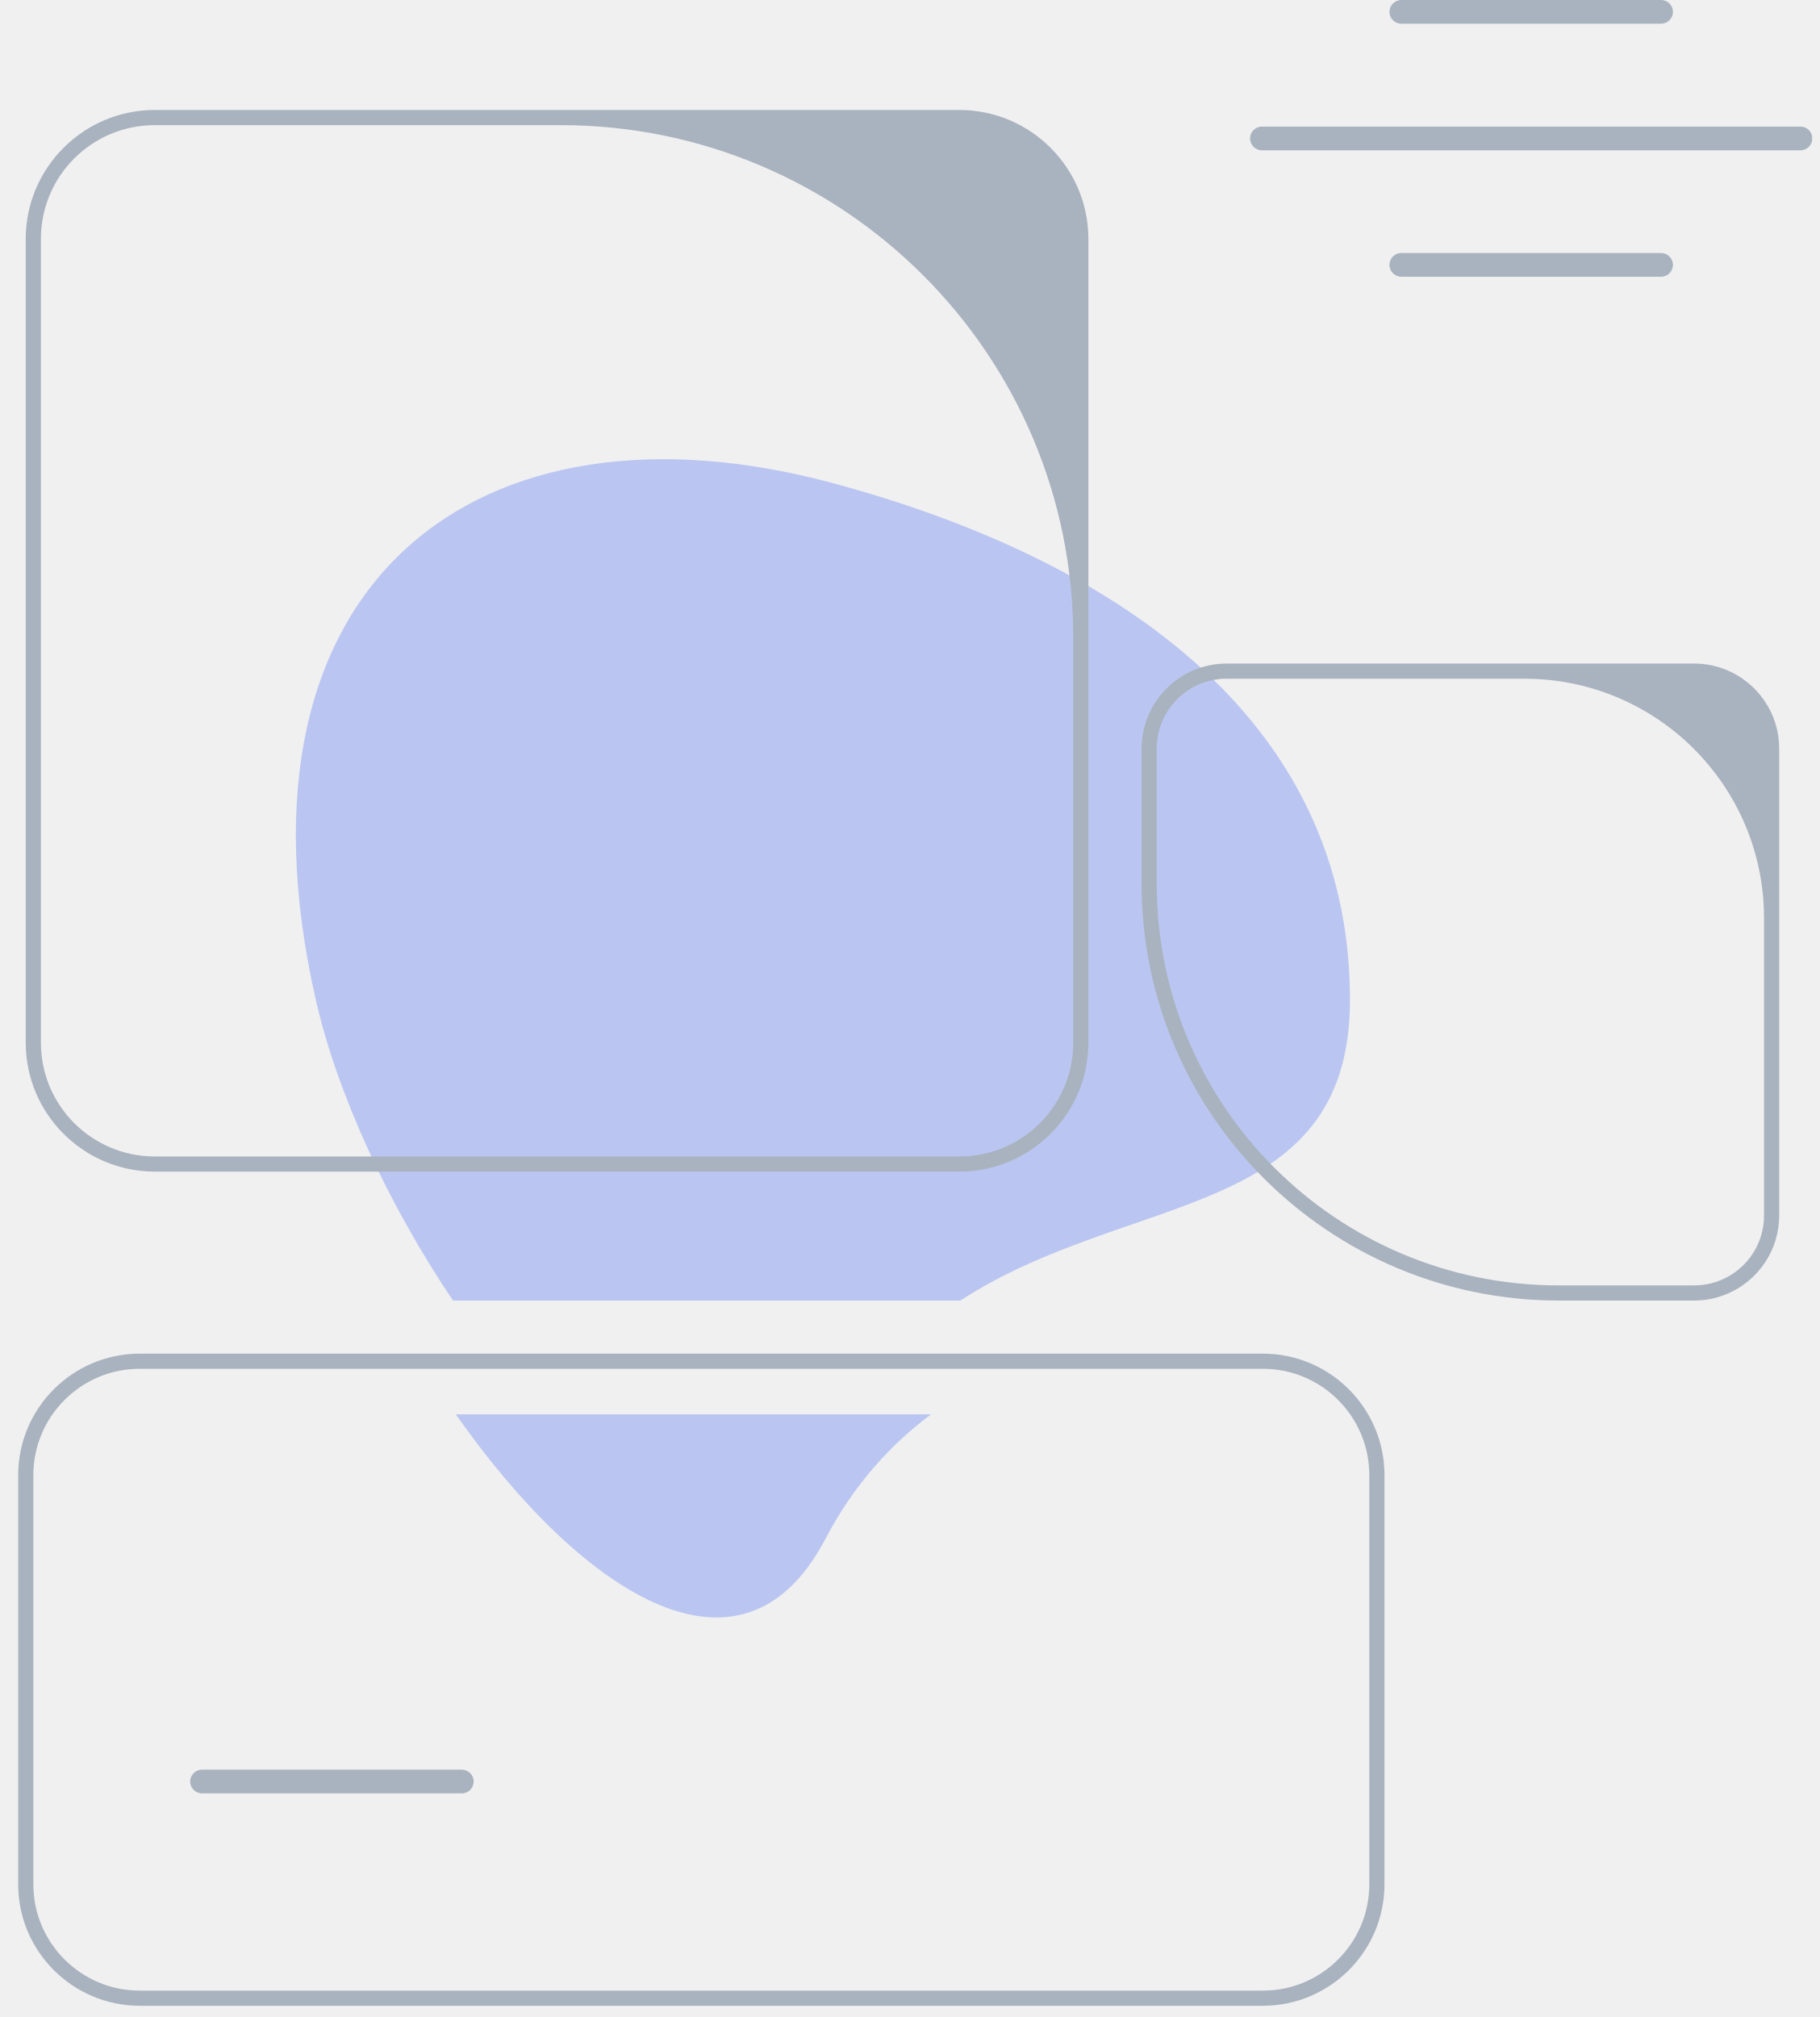
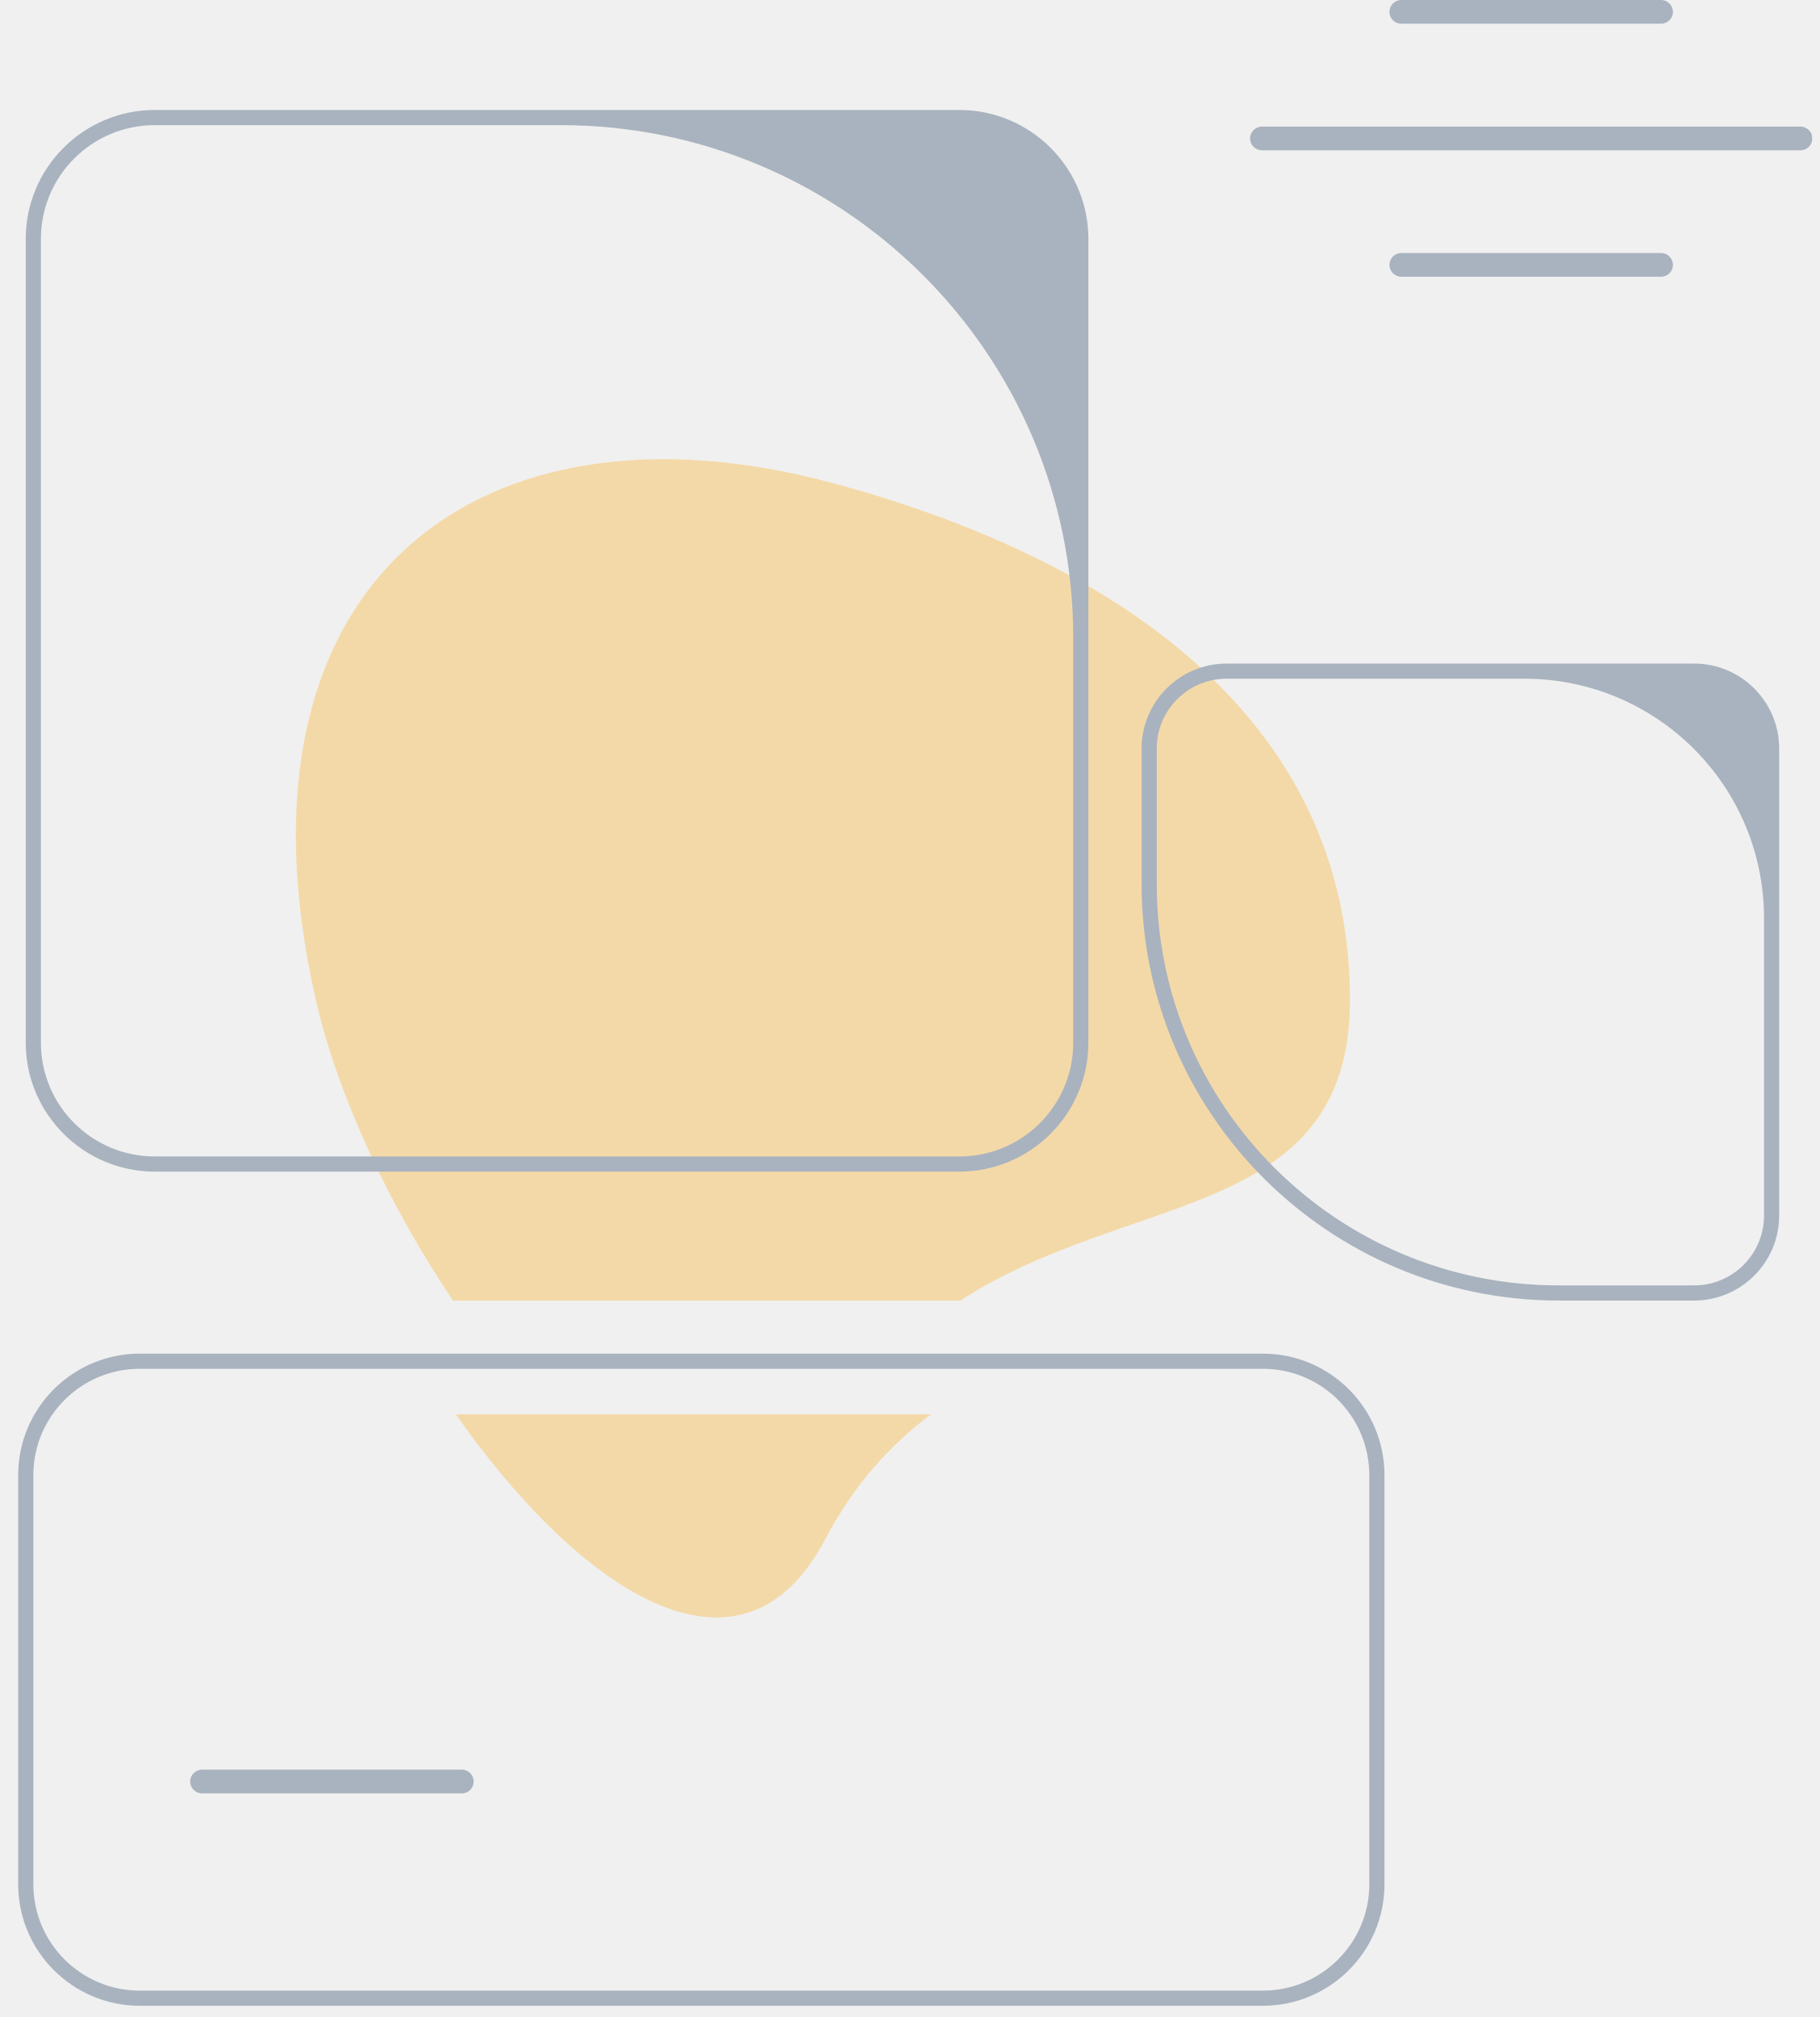
<svg xmlns="http://www.w3.org/2000/svg" width="129" height="143" viewBox="0 0 129 143" fill="none">
  <g opacity="0.3" clip-path="url(#clip0_231_9663)">
-     <path d="M95.718 70.88C95.718 50.651 78.603 39.523 59.053 34.253C33.989 27.495 15.631 41.169 22.389 70.88C23.92 77.613 27.583 85.478 32.117 92.205H68.097C80.115 84.389 95.718 86.581 95.718 70.88Z" fill="#3C65F5" />
+     <path d="M95.718 70.88C95.718 50.651 78.603 39.523 59.053 34.253C33.989 27.495 15.631 41.169 22.389 70.88C23.92 77.613 27.583 85.478 32.117 92.205H68.097C80.115 84.389 95.718 86.581 95.718 70.88Z" fill="#ffa400" />
    <path d="M77.17 16.937V73.925C77.17 78.965 73.066 83.065 68.021 83.065H10.973C5.928 83.065 1.824 78.965 1.824 73.925V16.937C1.824 11.897 5.928 7.797 10.973 7.797H68.021C73.066 7.797 77.17 11.897 77.17 16.937ZM68.021 81.99C72.48 81.99 76.094 78.379 76.094 73.925V45.194C76.094 25.134 59.815 8.872 39.735 8.872H10.973C6.515 8.872 2.901 12.483 2.901 16.937V73.925C2.901 78.379 6.515 81.99 10.973 81.99H68.021Z" fill="#05264E" />
    <path d="M32.744 127.146H14.326C13.862 127.146 13.484 126.769 13.484 126.305C13.484 125.841 13.862 125.464 14.326 125.464H32.744C33.208 125.464 33.586 125.841 33.586 126.305C33.586 126.769 33.208 127.146 32.744 127.146V127.146Z" fill="#05264E" />
    <path d="M117.775 1.682H99.358C98.893 1.682 98.516 1.305 98.516 0.841C98.516 0.377 98.893 0 99.358 0H117.775C118.239 0 118.617 0.377 118.617 0.841C118.617 1.305 118.239 1.682 117.775 1.682V1.682Z" fill="#05264E" />
    <path d="M117.775 19.62H99.358C98.893 19.62 98.516 19.242 98.516 18.778C98.516 18.314 98.893 17.937 99.358 17.937H117.775C118.239 17.937 118.617 18.314 118.617 18.778C118.617 19.242 118.239 19.62 117.775 19.62V19.62Z" fill="#05264E" />
    <path d="M127.658 10.657H89.475C89.011 10.657 88.633 10.28 88.633 9.816C88.633 9.352 89.011 8.975 89.475 8.975H127.658C128.122 8.975 128.5 9.352 128.5 9.816C128.5 10.28 128.122 10.657 127.658 10.657V10.657Z" fill="#05264E" />
    <path d="M89.543 142.205H9.908C5.156 142.205 1.289 138.342 1.289 133.594V104.579C1.289 99.831 5.156 95.969 9.908 95.969H89.543C94.296 95.969 98.163 99.831 98.163 104.579V133.594C98.163 138.342 94.296 142.205 89.543 142.205ZM9.908 97.044C5.749 97.044 2.365 100.424 2.365 104.579V133.594C2.365 137.749 5.749 141.13 9.908 141.13H89.543C93.703 141.13 97.086 137.749 97.086 133.594V104.579C97.086 100.424 93.703 97.044 89.543 97.044H9.908Z" fill="#05264E" />
    <path d="M120.119 92.205H110.508C94.205 92.205 80.941 78.955 80.941 62.669V53.068C80.941 49.746 83.647 47.044 86.972 47.044H120.119C123.444 47.044 126.149 49.746 126.149 53.068V86.181C126.149 89.503 123.444 92.205 120.119 92.205ZM86.972 48.119C84.236 48.119 82.018 50.335 82.018 53.068V62.669C82.018 78.388 94.773 91.13 110.508 91.13H120.119C122.855 91.13 125.073 88.914 125.073 86.181V65.091C125.073 55.718 117.467 48.119 108.084 48.119H86.972Z" fill="#05264E" />
-     <path d="M58.515 109.12C60.562 105.222 63.156 102.41 66.016 100.27H32.316C40.99 112.646 52.492 120.589 58.515 109.12Z" fill="#3C65F5" />
+     <path d="M58.515 109.12C60.562 105.222 63.156 102.41 66.016 100.27H32.316C40.99 112.646 52.492 120.589 58.515 109.12Z" fill="#ffa400" />
  </g>
  <defs>
    <clipPath id="clip0_231_9663">
      <rect width="128" height="143" fill="white" transform="translate(0.5)" />
    </clipPath>
  </defs>
</svg>
